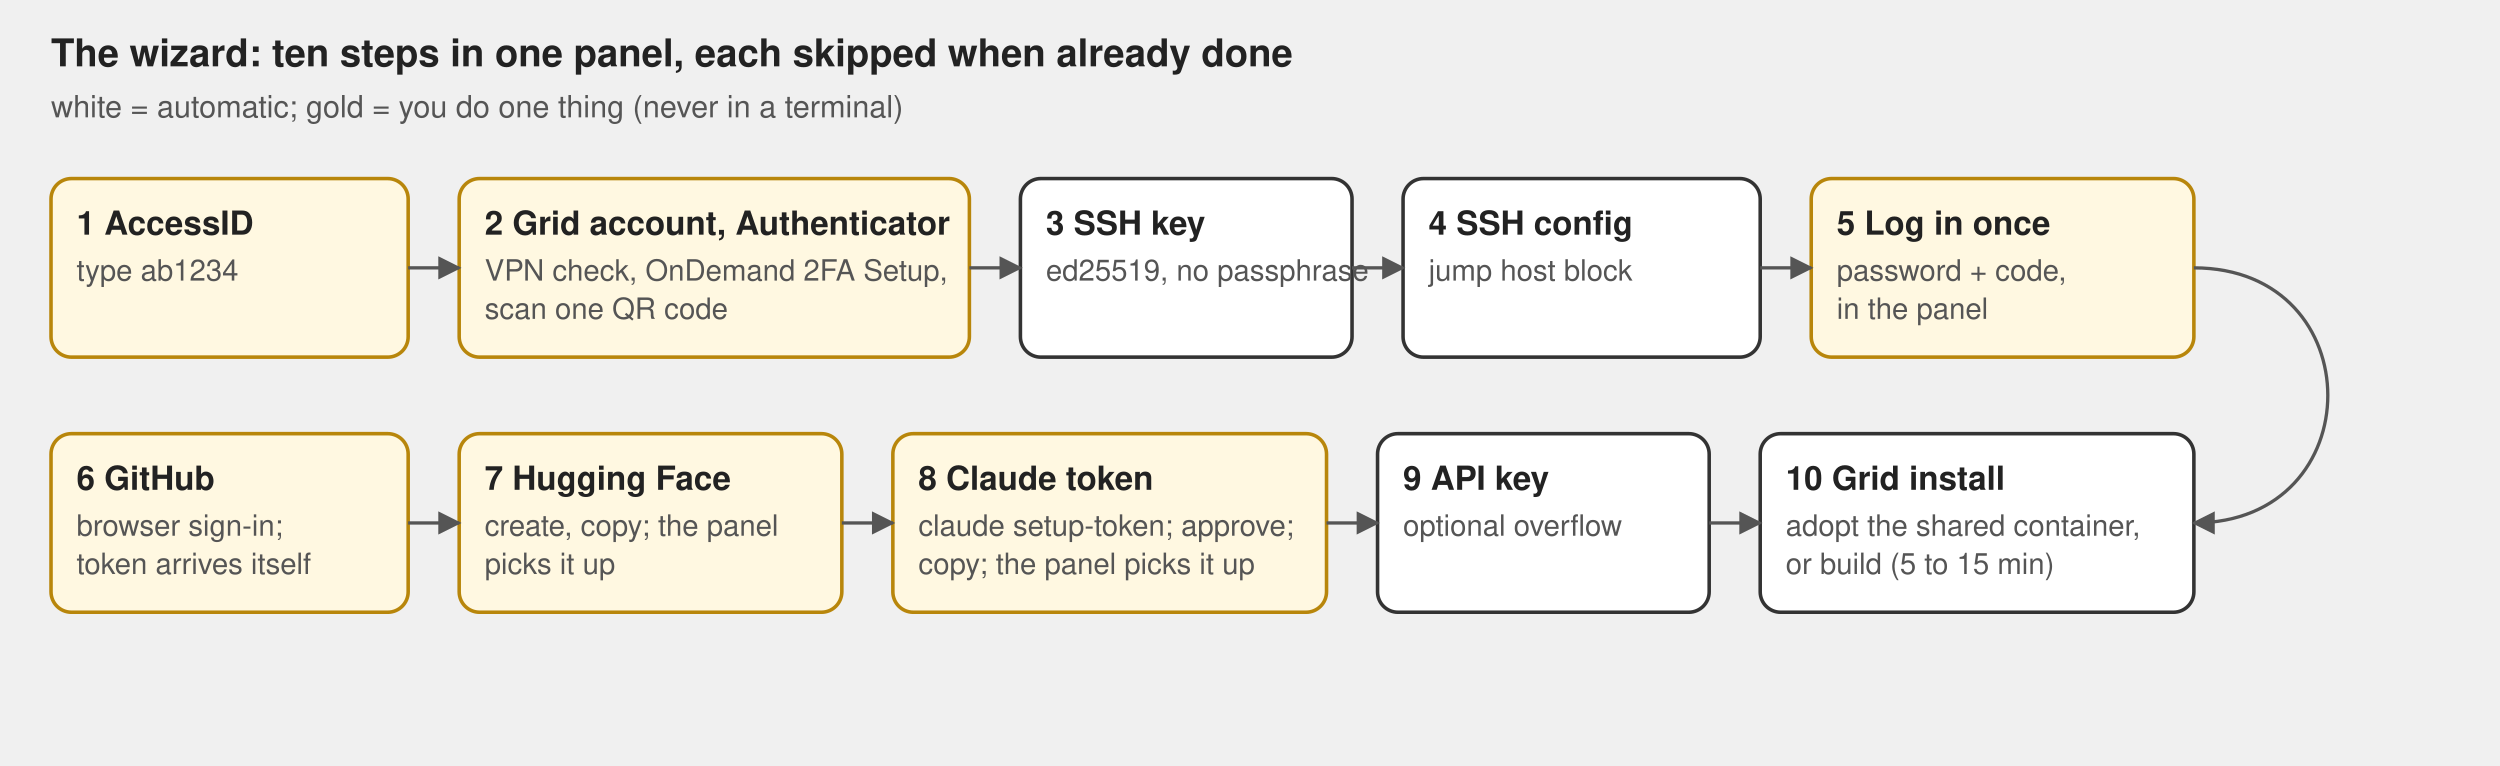
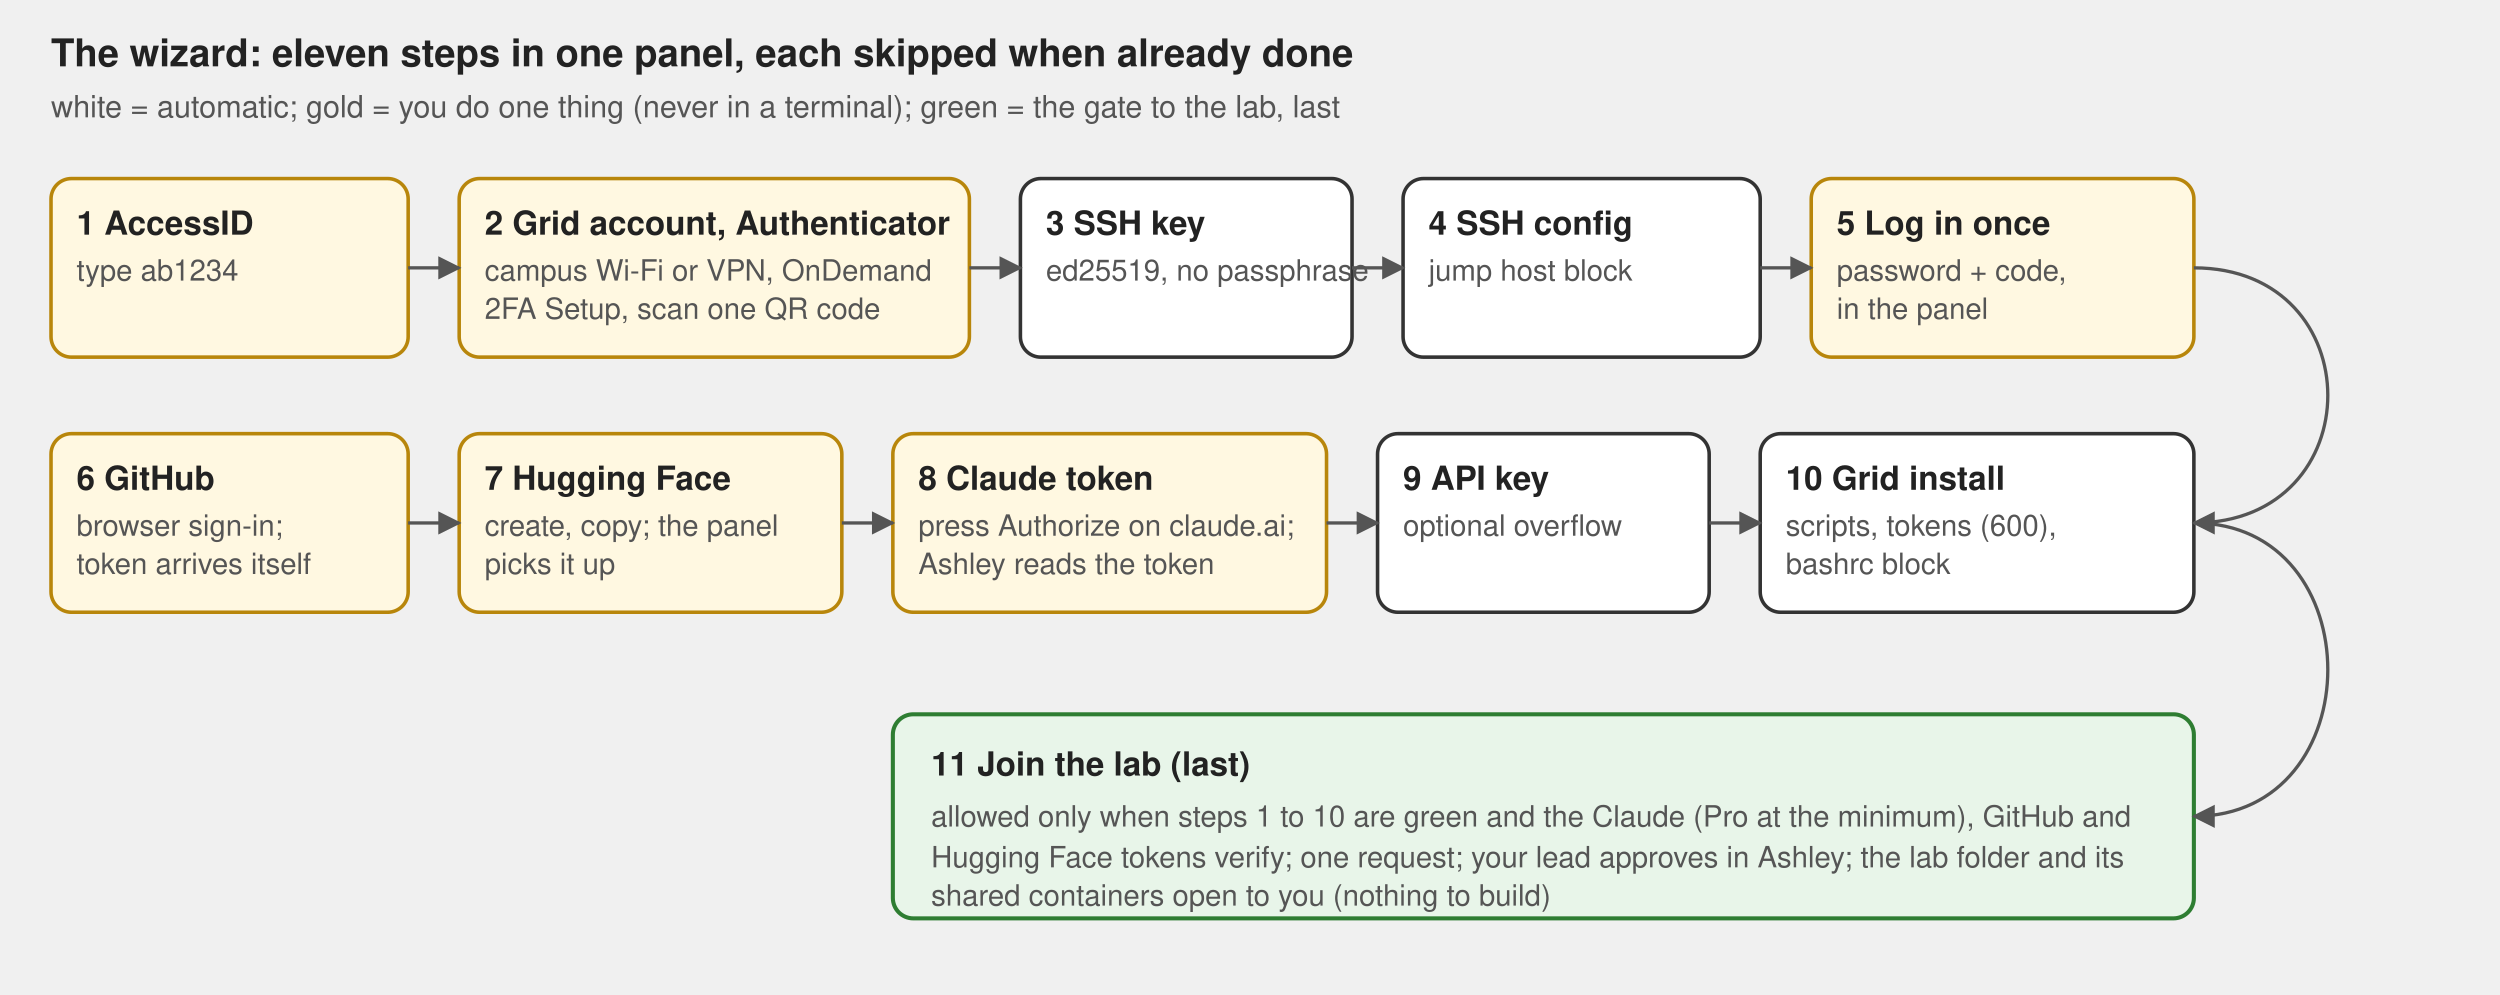
- <svg xmlns="http://www.w3.org/2000/svg" viewBox="0 0 980 300" font-family="Segoe UI, Helvetica, Arial, sans-serif" font-size="13">
+ <svg xmlns="http://www.w3.org/2000/svg" viewBox="0 0 980 390" font-family="Segoe UI, Helvetica, Arial, sans-serif" font-size="13">
  <defs>
    <marker id="c" viewBox="0 0 10 10" refX="9" refY="5" markerWidth="7" markerHeight="7" orient="auto">
      <path d="M0,0 L10,5 L0,10 z" fill="#555" />
    </marker>
    <style>
      .st{fill:#fff;stroke:#333;stroke-width:1.4;rx:8}
      .you{fill:#fff8e1;stroke:#b8860b;stroke-width:1.4;rx:8}
+       .lab{fill:#e8f5e9;stroke:#2e7d32;stroke-width:1.6;rx:8}
      .n{font-weight:600;fill:#222}.s{fill:#555;font-size:11.5px}
      .a{stroke:#555;stroke-width:1.3;fill:none;marker-end:url(#c)}
      .legend{fill:#555;font-size:12px}
    </style>
  </defs>
-   <text x="20" y="26" font-size="15" font-weight="600" fill="#222">The wizard: ten steps in one panel, each skipped when already done</text>
-   <text x="20" y="46" class="legend">white = automatic; gold = you do one thing (never in a terminal)</text>
+   <text x="20" y="26" font-size="15" font-weight="600" fill="#222">The wizard: eleven steps in one panel, each skipped when already done</text>
+   <text x="20" y="46" class="legend">white = automatic; gold = you do one thing (never in a terminal); green = the gate to the lab, last</text>
  <g transform="translate(20,70)">
    <rect class="you" x="0" y="0" width="140" height="70" />
    <text x="10" y="22" class="n">1 AccessID</text>
    <text x="10" y="40" class="s">type ab1234</text>
    <rect class="you" x="160" y="0" width="200" height="70" />
    <text x="170" y="22" class="n">2 Grid account, Authenticator</text>
-     <text x="170" y="40" class="s">VPN check, OnDemand 2FA Setup,</text>
-     <text x="170" y="55" class="s">scan one QR code</text>
+     <text x="170" y="40" class="s">campus Wi-Fi or VPN, OnDemand</text>
+     <text x="170" y="55" class="s">2FA Setup, scan one QR code</text>
    <rect class="st" x="380" y="0" width="130" height="70" />
    <text x="390" y="22" class="n">3 SSH key</text>
    <text x="390" y="40" class="s">ed25519, no passphrase</text>
    <rect class="st" x="530" y="0" width="140" height="70" />
    <text x="540" y="22" class="n">4 SSH config</text>
    <text x="540" y="40" class="s">jump host block</text>
    <rect class="you" x="690" y="0" width="150" height="70" />
    <text x="700" y="22" class="n">5 Log in once</text>
    <text x="700" y="40" class="s">password + code,</text>
    <text x="700" y="55" class="s">in the panel</text>
    <path class="a" d="M140 35 L160 35" />
    <path class="a" d="M360 35 L380 35" />
    <path class="a" d="M510 35 L530 35" />
    <path class="a" d="M670 35 L690 35" />
  </g>
  <g transform="translate(20,170)">
    <rect class="you" x="0" y="0" width="140" height="70" />
    <text x="10" y="22" class="n">6 GitHub</text>
    <text x="10" y="40" class="s">browser sign-in;</text>
    <text x="10" y="55" class="s">token arrives itself</text>
    <rect class="you" x="160" y="0" width="150" height="70" />
    <text x="170" y="22" class="n">7 Hugging Face</text>
    <text x="170" y="40" class="s">create, copy; the panel</text>
    <text x="170" y="55" class="s">picks it up</text>
    <rect class="you" x="330" y="0" width="170" height="70" />
    <text x="340" y="22" class="n">8 Claude token</text>
-     <text x="340" y="40" class="s">claude setup-token; approve;</text>
-     <text x="340" y="55" class="s">copy; the panel picks it up</text>
+     <text x="340" y="40" class="s">press Authorize on claude.ai;</text>
+     <text x="340" y="55" class="s">Ashley reads the token</text>
    <rect class="st" x="520" y="0" width="130" height="70" />
    <text x="530" y="22" class="n">9 API key</text>
    <text x="530" y="40" class="s">optional overflow</text>
    <rect class="st" x="670" y="0" width="170" height="70" />
    <text x="680" y="22" class="n">10 Grid install</text>
-     <text x="680" y="40" class="s">adopt the shared container,</text>
-     <text x="680" y="55" class="s">or build (5 to 15 min)</text>
+     <text x="680" y="40" class="s">scripts, tokens (600),</text>
+     <text x="680" y="55" class="s">bashrc block</text>
    <path class="a" d="M140 35 L160 35" />
    <path class="a" d="M310 35 L330 35" />
    <path class="a" d="M500 35 L520 35" />
    <path class="a" d="M650 35 L670 35" />
  </g>
+   <g transform="translate(20,280)">
+     <rect class="lab" x="330" y="0" width="510" height="80" />
+     <text x="345" y="24" class="n">11 Join the lab (last)</text>
+     <text x="345" y="44" class="s">allowed only when steps 1 to 10 are green and the Claude (Pro at the minimum), GitHub and</text>
+     <text x="345" y="60" class="s">Hugging Face tokens verify; one request; your lead approves in Ashley; the lab folder and its</text>
+     <text x="345" y="75" class="s">shared containers open to you (nothing to build)</text>
+   </g>
  <path class="a" d="M860 105 C 930 105, 930 205, 860 205" />
+   <path class="a" d="M860 205 C 930 205, 930 320, 860 320" />
</svg>
